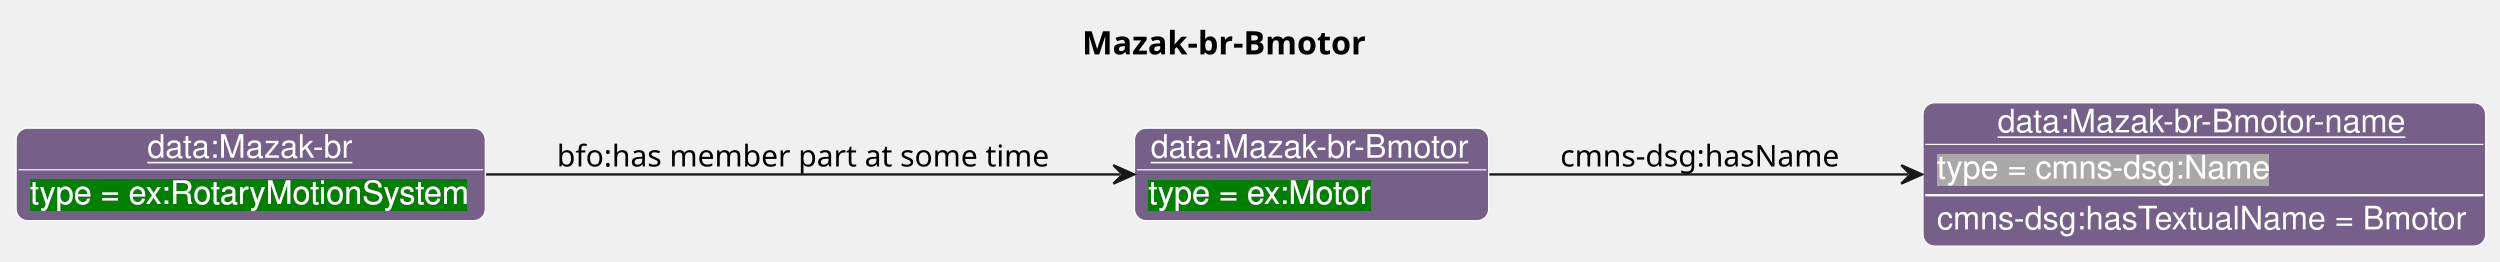
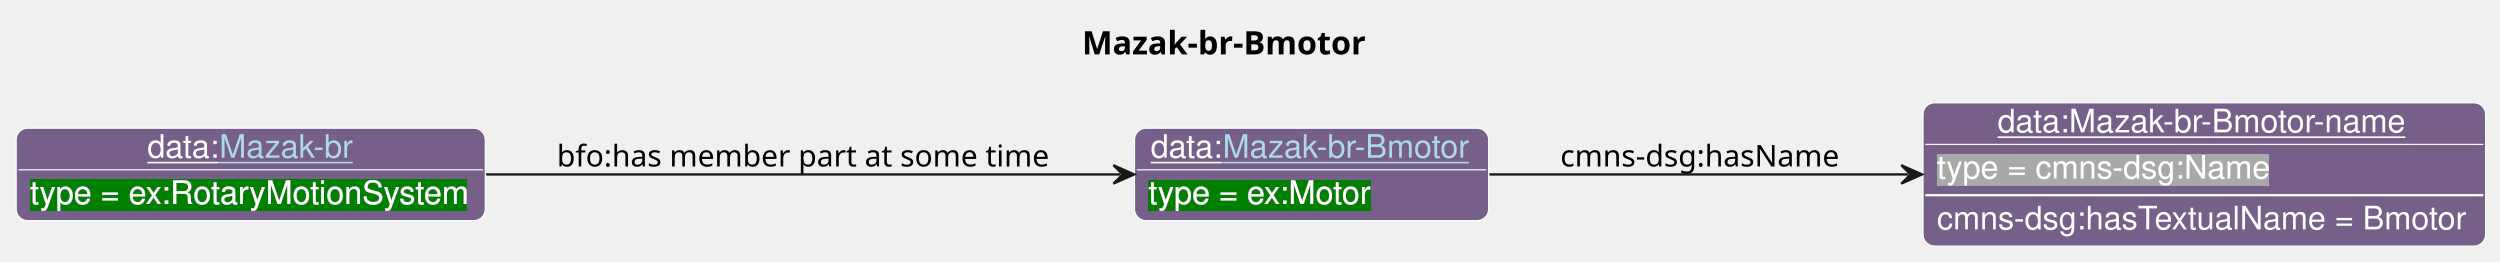
- <svg xmlns="http://www.w3.org/2000/svg" contentStyleType="text/css" data-diagram-type="CLASS" height="113px" preserveAspectRatio="none" style="width:1082px;height:113px;background:#FFFFFF;" version="1.1" viewBox="0 0 1082 113" width="1082px" zoomAndPan="magnify">
+ <svg xmlns="http://www.w3.org/2000/svg" xmlns:xlink="http://www.w3.org/1999/xlink" contentStyleType="text/css" data-diagram-type="CLASS" height="113px" preserveAspectRatio="none" style="width:1082px;height:113px;background:#FFFFFF;" version="1.1" viewBox="0 0 1082 113" width="1082px" zoomAndPan="magnify">
  <defs>
-     <filter height="1" id="b194aw3sp6pv490" width="1" x="0" y="0">
+     <filter height="1" id="b1wp2a013da3ig0" width="1" x="0" y="0">
      <feFlood flood-color="#008000" result="flood" />
      <feComposite in="SourceGraphic" in2="flood" operator="over" />
    </filter>
-     <filter height="1" id="b194aw3sp6pv491" width="1" x="0" y="0">
+     <filter height="1" id="b1wp2a013da3ig1" width="1" x="0" y="0">
      <feFlood flood-color="#A9A9A9" result="flood" />
      <feComposite in="SourceGraphic" in2="flood" operator="over" />
    </filter>
  </defs>
  <g>
    <text fill="#000000" font-family="sans-serif" font-size="14" font-weight="bold" lengthAdjust="spacing" textLength="132.139" x="468.315" y="23.535">Mazak-br-Bmotor</text>
    <g class="entity" data-entity="o1" data-source-line="131" data-uid="ent0002" id="entity_o1">
      <rect fill="#76608A" height="40" rx="5" ry="5" style="stroke:#FFFFFF;stroke-width:0.5;" width="153.269" x="491.02" y="55.488" />
-       <text fill="#FFFFFF" font-family="Helvetica" font-size="14" lengthAdjust="spacing" text-decoration="underline" textLength="139.269" x="498.02" y="68.269">data:Mazak-br-Bmotor</text>
+       <text fill="#FFFFFF" font-family="Helvetica" font-size="14" lengthAdjust="spacing" text-decoration="underline" textLength="31.138" x="498.02" y="68.269">data:</text>
+       <a href="./Mazak-br-Bmotor.html" target="_top" title="./Mazak-br-Bmotor.html" xlink:actuate="onRequest" xlink:href="./Mazak-br-Bmotor.html" xlink:show="new" xlink:title="./Mazak-br-Bmotor.html" xlink:type="simple">
+         <text fill="#ADD8E6" font-family="Helvetica" font-size="14" lengthAdjust="spacing" text-decoration="underline" textLength="108.131" x="529.158" y="68.269">Mazak-br-Bmotor</text>
+       </a>
      <line style="stroke:#FFFFFF;stroke-width:0.5;" x1="492.02" x2="643.289" y1="73.488" y2="73.488" />
-       <text fill="#FFFFFF" filter="url(#b194aw3sp6pv490)" font-family="Helvetica" font-size="14" lengthAdjust="spacing" textLength="96.879" x="497.02" y="88.269">type = ex:Motor</text>
+       <text fill="#FFFFFF" filter="url(#b1wp2a013da3ig0)" font-family="Helvetica" font-size="14" lengthAdjust="spacing" textLength="96.879" x="497.02" y="88.269">type = ex:Motor</text>
    </g>
    <g class="entity" data-entity="o2" data-source-line="131" data-uid="ent0003" id="entity_o2">
      <rect fill="#76608A" height="62" rx="5" ry="5" style="stroke:#FFFFFF;stroke-width:0.5;" width="243.478" x="832.29" y="44.488" />
      <text fill="#FFFFFF" font-family="Helvetica" font-size="14" lengthAdjust="spacing" text-decoration="underline" textLength="178.951" x="864.554" y="57.269">data:Mazak-br-Bmotor-name</text>
      <line style="stroke:#FFFFFF;stroke-width:0.5;" x1="833.29" x2="1074.768" y1="62.488" y2="62.488" />
-       <text fill="#FFFFFF" filter="url(#b194aw3sp6pv491)" font-family="Helvetica" font-size="14" lengthAdjust="spacing" textLength="144.334" x="838.29" y="77.269">type = cmns-dsg:Name</text>
+       <text fill="#FFFFFF" filter="url(#b1wp2a013da3ig1)" font-family="Helvetica" font-size="14" lengthAdjust="spacing" textLength="144.334" x="838.29" y="77.269">type = cmns-dsg:Name</text>
      <line style="stroke:#FFFFFF;stroke-width:1;" x1="833.29" x2="1074.768" y1="84.488" y2="84.488" />
      <text fill="#FFFFFF" font-family="Helvetica" font-size="14" lengthAdjust="spacing" textLength="231.478" x="838.29" y="99.269">cmns-dsg:hasTextualName = Bmotor</text>
    </g>
    <g class="entity" data-entity="o3" data-source-line="131" data-uid="ent0004" id="entity_o3">
      <rect fill="#76608A" height="40" rx="5" ry="5" style="stroke:#FFFFFF;stroke-width:0.5;" width="203.023" x="7" y="55.488" />
-       <text fill="#FFFFFF" font-family="Helvetica" font-size="14" lengthAdjust="spacing" text-decoration="underline" textLength="89.482" x="63.77" y="68.269">data:Mazak-br</text>
+       <text fill="#FFFFFF" font-family="Helvetica" font-size="14" lengthAdjust="spacing" text-decoration="underline" textLength="31.138" x="63.77" y="68.269">data:</text>
+       <a href="./Mazak-br.html" target="_top" title="./Mazak-br.html" xlink:actuate="onRequest" xlink:href="./Mazak-br.html" xlink:show="new" xlink:title="./Mazak-br.html" xlink:type="simple">
+         <text fill="#ADD8E6" font-family="Helvetica" font-size="14" lengthAdjust="spacing" text-decoration="underline" textLength="58.345" x="94.908" y="68.269">Mazak-br</text>
+       </a>
      <line style="stroke:#FFFFFF;stroke-width:0.5;" x1="8" x2="209.023" y1="73.488" y2="73.488" />
-       <text fill="#FFFFFF" filter="url(#b194aw3sp6pv490)" font-family="Helvetica" font-size="14" lengthAdjust="spacing" textLength="191.023" x="13" y="88.269">type = ex:RotaryMotionSystem</text>
+       <text fill="#FFFFFF" filter="url(#b1wp2a013da3ig0)" font-family="Helvetica" font-size="14" lengthAdjust="spacing" textLength="191.023" x="13" y="88.269">type = ex:RotaryMotionSystem</text>
    </g>
    <g class="link" data-entity-1="o1" data-entity-2="o2" data-source-line="195" data-uid="lnk5" id="link_o1_o2">
      <path codeLine="195" d="M644.6,75.488 C697.98,75.488 764.53,75.488 825.86,75.488" fill="none" id="o1-to-o2" style="stroke:#181818;stroke-width:1;" />
      <polygon fill="#181818" points="831.86,75.488,822.86,71.488,826.86,75.488,822.86,79.488,831.86,75.488" style="stroke:#181818;stroke-width:1;" />
      <text fill="#000000" font-family="sans-serif" font-size="13" lengthAdjust="spacing" textLength="126.077" x="675.29" y="72.057">cmns-dsg:hasName</text>
    </g>
    <g class="link" data-entity-1="o3" data-entity-2="o1" data-source-line="195" data-uid="lnk6" id="link_o3_o1">
      <path codeLine="195" d="M210.4,75.488 C295.07,75.488 408.15,75.488 484.87,75.488" fill="none" id="o3-to-o1" style="stroke:#181818;stroke-width:1;" />
      <polygon fill="#181818" points="490.87,75.488,481.87,71.488,485.87,75.488,481.87,79.488,490.87,75.488" style="stroke:#181818;stroke-width:1;" />
      <text fill="#000000" font-family="sans-serif" font-size="13" lengthAdjust="spacing" textLength="219.337" x="241.02" y="72.057">bfo:has member part at some time</text>
    </g>
  </g>
</svg>
